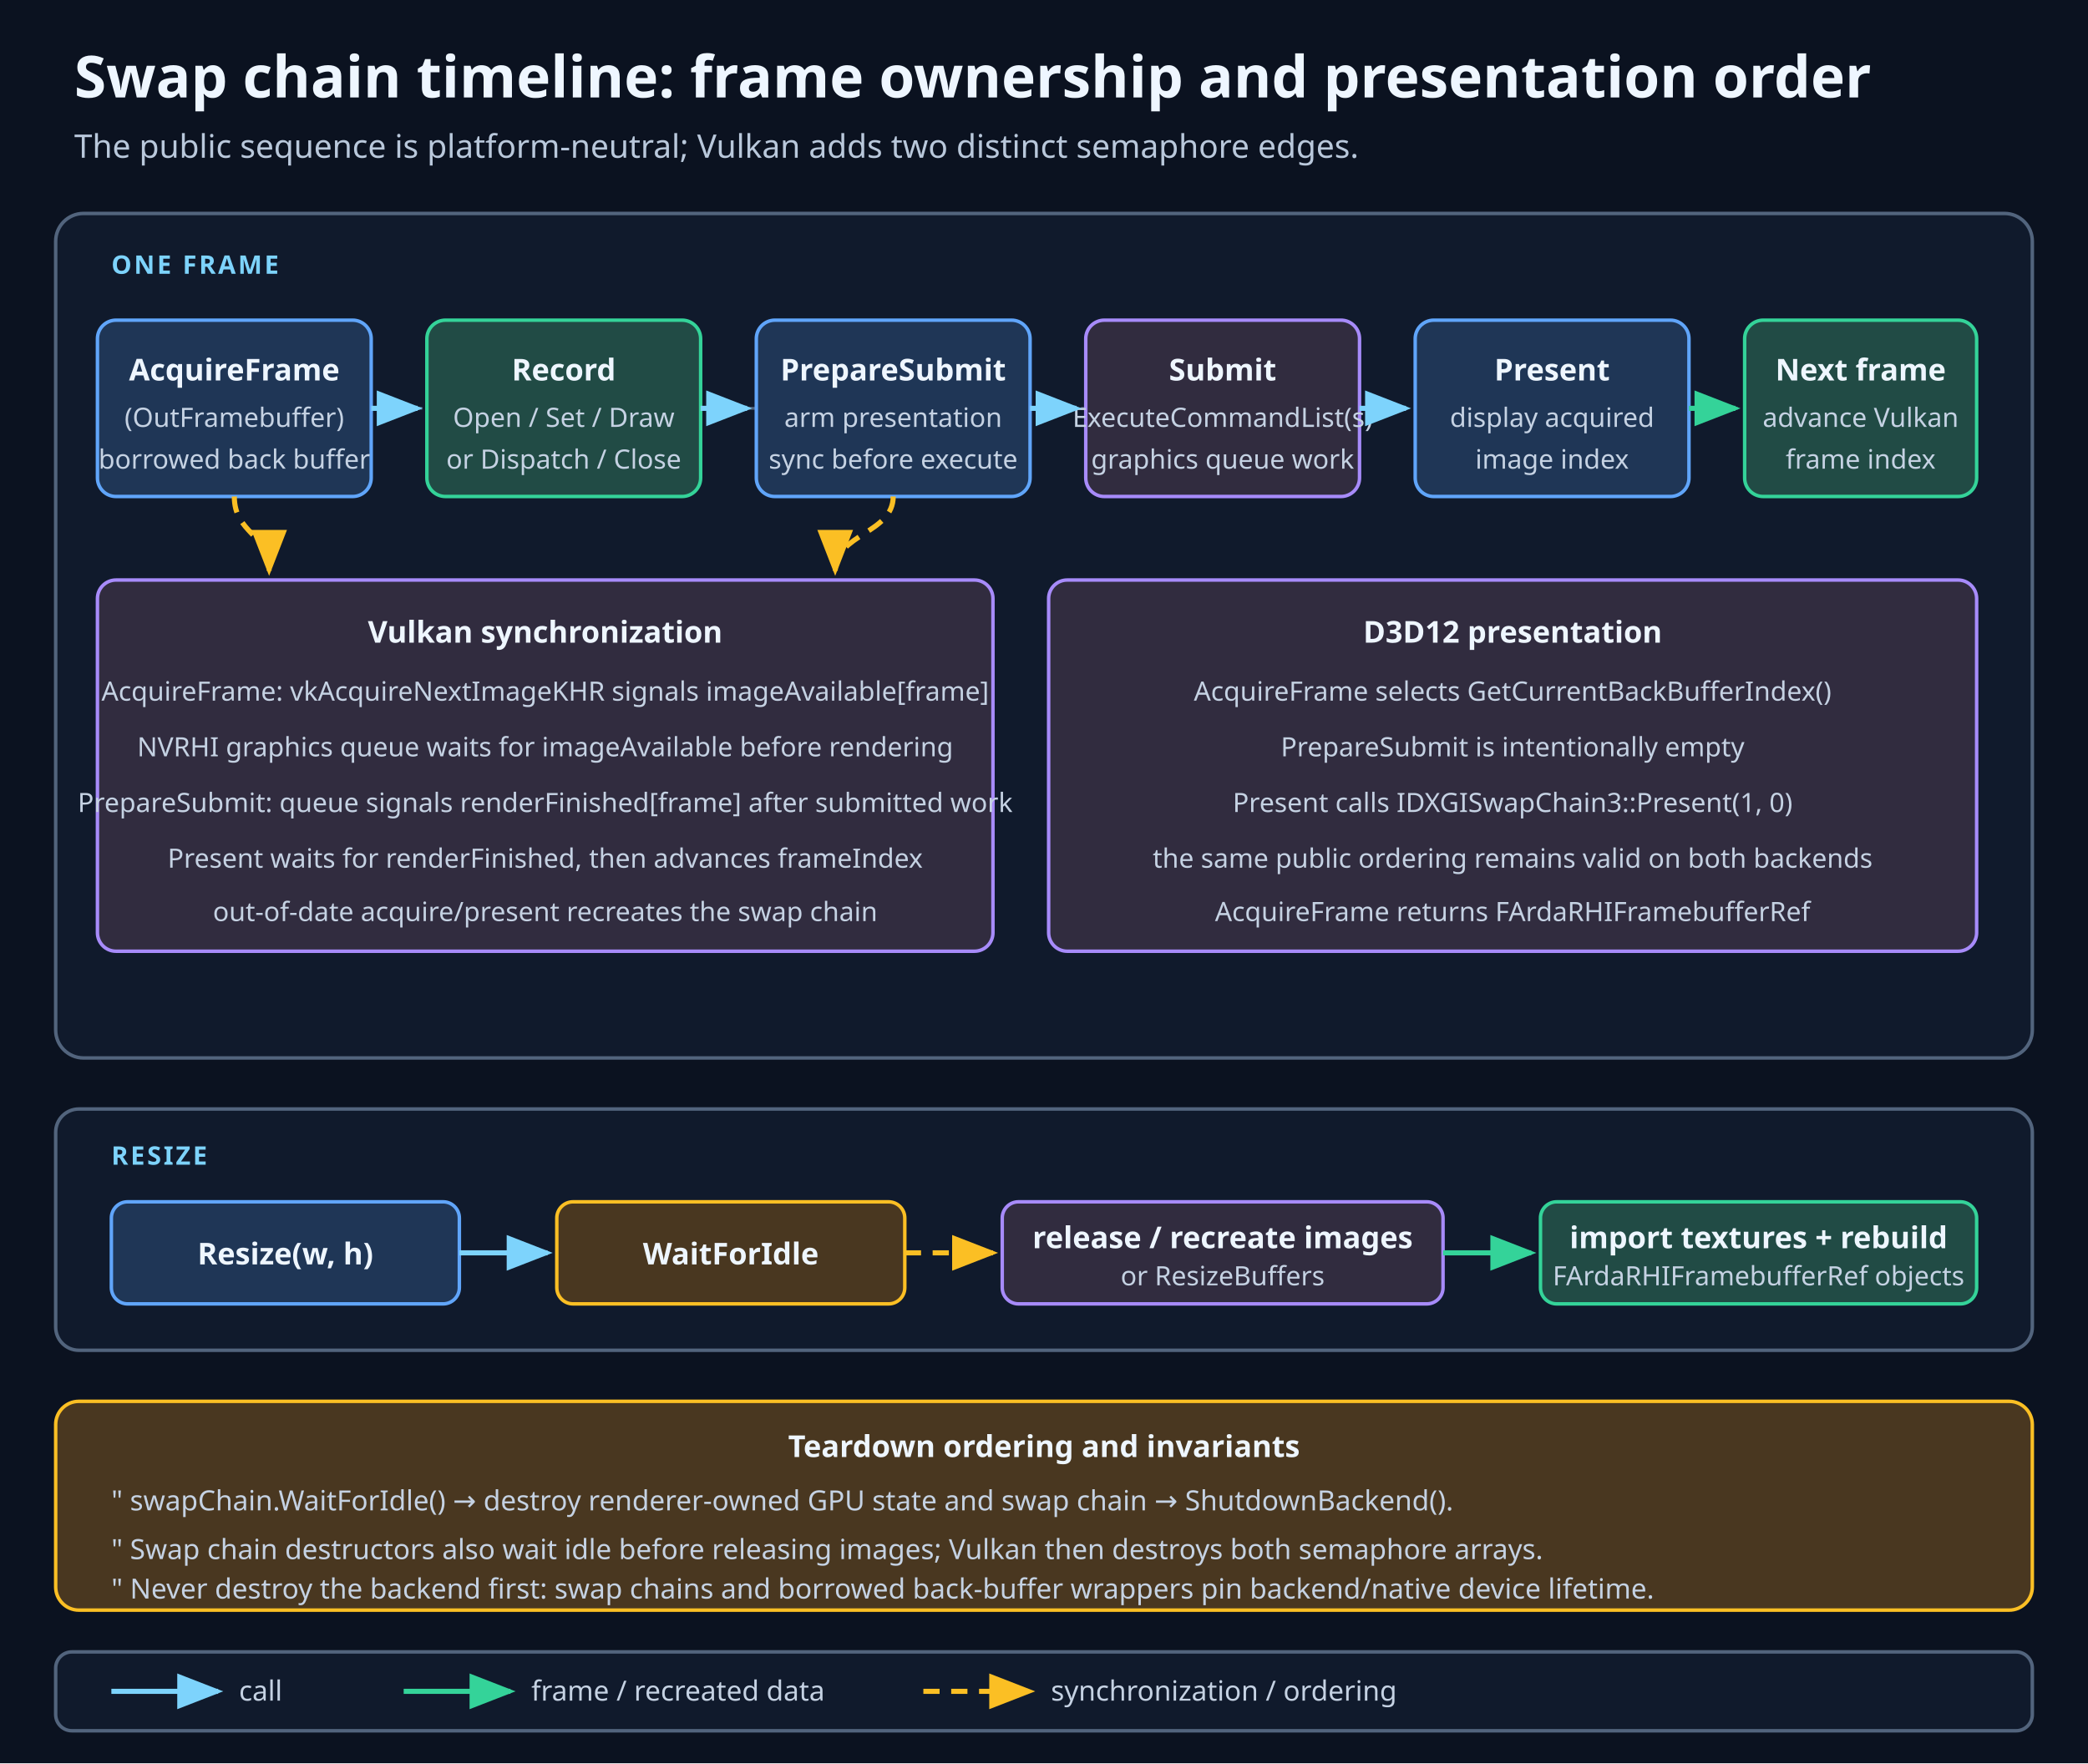
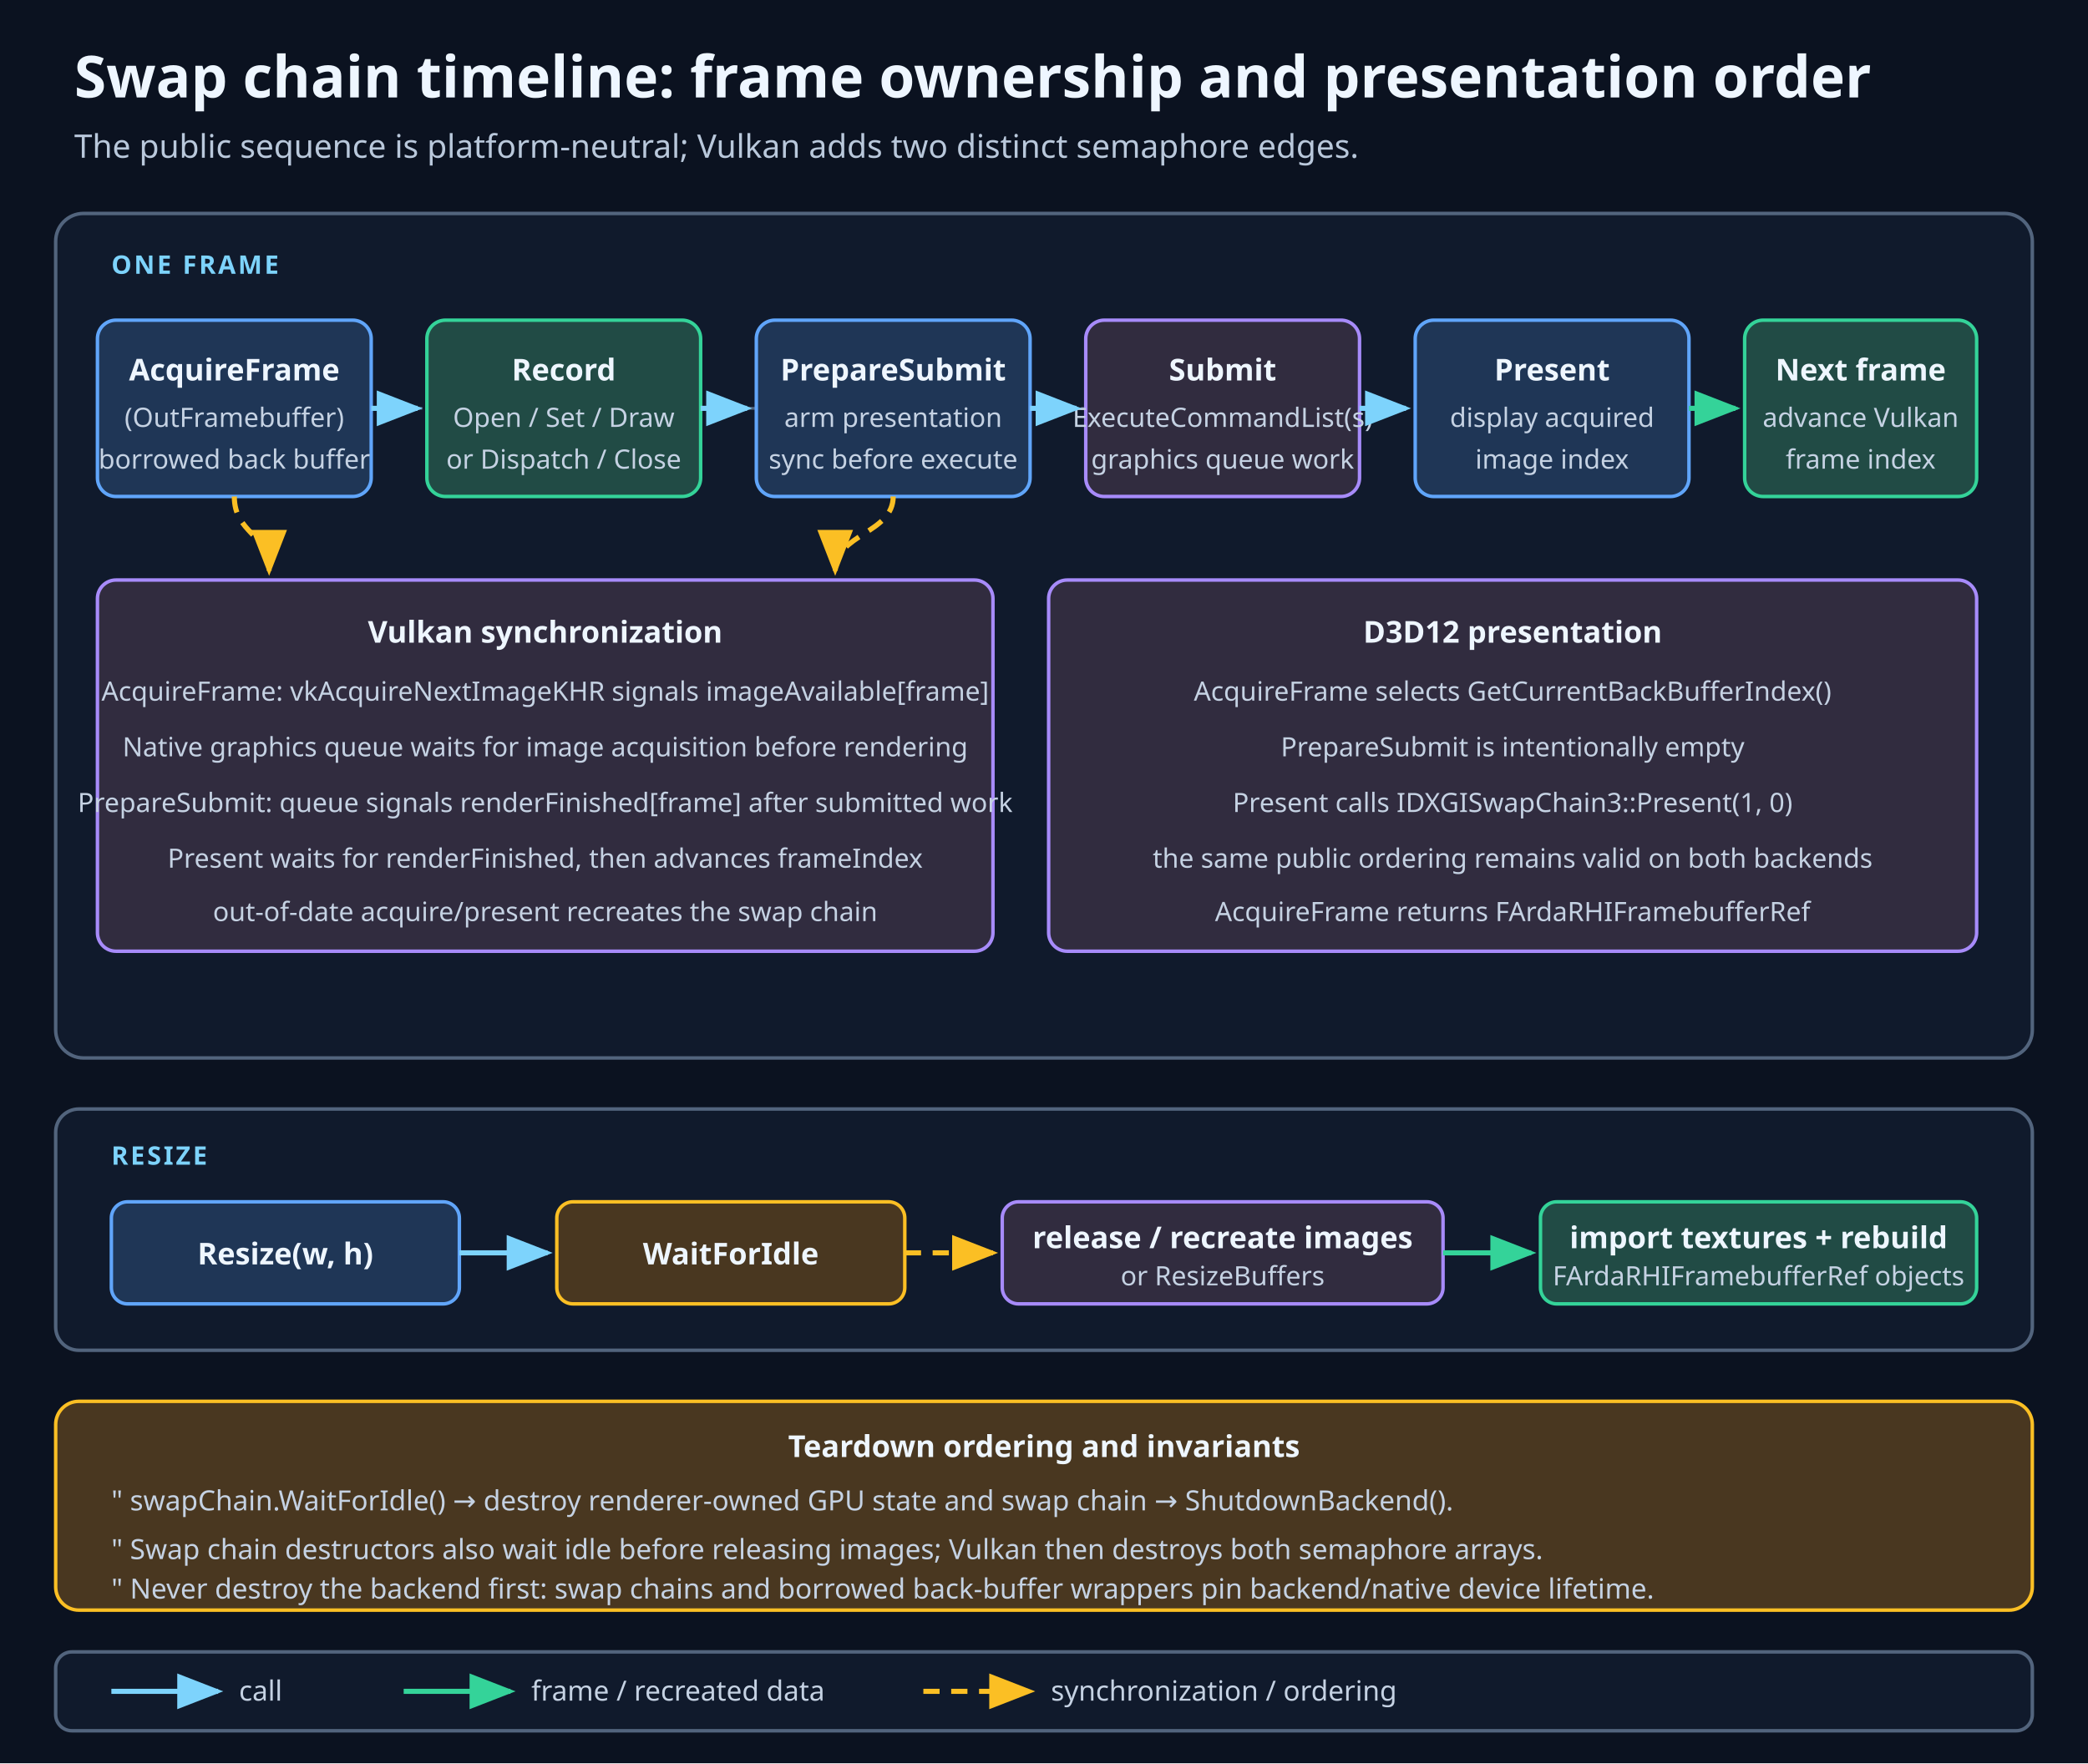
<svg xmlns="http://www.w3.org/2000/svg" width="900" height="760" viewBox="0 0 900 760" role="img" aria-labelledby="swapchain-title swapchain-desc">
  <defs>
    <marker id="call-arrow" markerWidth="9" markerHeight="7" refX="8" refY="3.5" orient="auto">
      <path d="M0 0 L9 3.5 L0 7 Z" fill="#7dd3fc" />
    </marker>
    <marker id="data-arrow" markerWidth="9" markerHeight="7" refX="8" refY="3.5" orient="auto">
      <path d="M0 0 L9 3.5 L0 7 Z" fill="#34d399" />
    </marker>
    <marker id="guard-arrow" markerWidth="9" markerHeight="7" refX="8" refY="3.5" orient="auto">
      <path d="M0 0 L9 3.5 L0 7 Z" fill="#fbbf24" />
    </marker>
    <style>
      .bg{fill:#0b1220}.panel{fill:#101a2c;stroke:#52647d;stroke-width:1.5}.api{fill:#1f3656;stroke:#60a5fa;stroke-width:1.5}.data{fill:#214b45;stroke:#34d399;stroke-width:1.5}.guard{fill:#493720;stroke:#fbbf24;stroke-width:1.5}.native{fill:#312c3f;stroke:#a78bfa;stroke-width:1.5}
      .title{font:700 25px system-ui,sans-serif;fill:#eef6ff}.sub{font:14px system-ui,sans-serif;fill:#b9c8db}.label{font:600 13px system-ui,sans-serif;fill:#eef6ff;text-anchor:middle}.small{font:11.5px system-ui,sans-serif;fill:#c5d2e3;text-anchor:middle}.note{font:12px system-ui,sans-serif;fill:#c5d2e3}.lane{font:700 11px system-ui,sans-serif;fill:#7dd3fc;letter-spacing:1px}.call{fill:none;stroke:#7dd3fc;stroke-width:2.2;marker-end:url(#call-arrow)}.output{fill:none;stroke:#34d399;stroke-width:2.2;marker-end:url(#data-arrow)}.guardline{fill:none;stroke:#fbbf24;stroke-width:2.2;stroke-dasharray:7 5;marker-end:url(#guard-arrow)}.lifeline{stroke:#52647d;stroke-width:1.2;stroke-dasharray:4 5}
    </style>
  </defs>
  <rect class="bg" width="900" height="760" />
  <text class="title" x="32" y="42">Swap chain timeline: frame ownership and presentation order</text>
  <text class="sub" x="32" y="68">The public sequence is platform-neutral; Vulkan adds two distinct semaphore edges.</text>
  <rect class="panel" x="24" y="92" width="852" height="364" rx="12" />
  <text class="lane" x="48" y="118">ONE FRAME</text>
  <line class="lifeline" x1="70" y1="176" x2="834" y2="176" />
  <rect class="api" x="42" y="138" width="118" height="76" rx="8" />
  <text class="label" x="101" y="164">AcquireFrame</text>
  <text class="small" x="101" y="184">(OutFramebuffer)</text>
  <text class="small" x="101" y="202">borrowed back buffer</text>
  <rect class="data" x="184" y="138" width="118" height="76" rx="8" />
  <text class="label" x="243" y="164">Record</text>
  <text class="small" x="243" y="184">Open / Set / Draw</text>
  <text class="small" x="243" y="202">or Dispatch / Close</text>
  <path class="call" d="M160 176 H180" />
  <rect class="api" x="326" y="138" width="118" height="76" rx="8" />
  <text class="label" x="385" y="164">PrepareSubmit</text>
  <text class="small" x="385" y="184">arm presentation</text>
  <text class="small" x="385" y="202">sync before execute</text>
  <path class="call" d="M302 176 H322" />
  <rect class="native" x="468" y="138" width="118" height="76" rx="8" />
  <text class="label" x="527" y="164">Submit</text>
  <text class="small" x="527" y="184">ExecuteCommandList(s)</text>
  <text class="small" x="527" y="202">graphics queue work</text>
  <path class="call" d="M444 176 H464" />
  <rect class="api" x="610" y="138" width="118" height="76" rx="8" />
  <text class="label" x="669" y="164">Present</text>
  <text class="small" x="669" y="184">display acquired</text>
  <text class="small" x="669" y="202">image index</text>
  <path class="call" d="M586 176 H606" />
  <rect class="data" x="752" y="138" width="100" height="76" rx="8" />
  <text class="label" x="802" y="164">Next frame</text>
  <text class="small" x="802" y="184">advance Vulkan</text>
  <text class="small" x="802" y="202">frame index</text>
  <path class="output" d="M728 176 H748" />
  <rect class="native" x="42" y="250" width="386" height="160" rx="8" />
  <text class="label" x="235" y="277">Vulkan synchronization</text>
  <text class="small" x="235" y="302">AcquireFrame: vkAcquireNextImageKHR signals imageAvailable[frame]</text>
-   <text class="small" x="235" y="326">NVRHI graphics queue waits for imageAvailable before rendering</text>
+   <text class="small" x="235" y="326">Native graphics queue waits for image acquisition before rendering</text>
  <text class="small" x="235" y="350">PrepareSubmit: queue signals renderFinished[frame] after submitted work</text>
  <text class="small" x="235" y="374">Present waits for renderFinished, then advances frameIndex</text>
  <text class="small" x="235" y="397">out-of-date acquire/present recreates the swap chain</text>
  <path class="guardline" d="M101 214 C101 230 116 230 116 246" />
  <path class="guardline" d="M385 214 C385 230 360 230 360 246" />
  <rect class="native" x="452" y="250" width="400" height="160" rx="8" />
  <text class="label" x="652" y="277">D3D12 presentation</text>
  <text class="small" x="652" y="302">AcquireFrame selects GetCurrentBackBufferIndex()</text>
  <text class="small" x="652" y="326">PrepareSubmit is intentionally empty</text>
  <text class="small" x="652" y="350">Present calls IDXGISwapChain3::Present(1, 0)</text>
  <text class="small" x="652" y="374">the same public ordering remains valid on both backends</text>
  <text class="small" x="652" y="397">AcquireFrame returns FArdaRHIFramebufferRef</text>
  <rect class="panel" x="24" y="478" width="852" height="104" rx="10" />
  <text class="lane" x="48" y="502">RESIZE</text>
  <rect class="api" x="48" y="518" width="150" height="44" rx="7" />
  <text class="label" x="123" y="545">Resize(w, h)</text>
  <rect class="guard" x="240" y="518" width="150" height="44" rx="7" />
  <text class="label" x="315" y="545">WaitForIdle</text>
  <rect class="native" x="432" y="518" width="190" height="44" rx="7" />
  <text class="label" x="527" y="538">release / recreate images</text>
  <text class="small" x="527" y="554">or ResizeBuffers</text>
  <rect class="data" x="664" y="518" width="188" height="44" rx="7" />
  <text class="label" x="758" y="538">import textures + rebuild</text>
  <text class="small" x="758" y="554">FArdaRHIFramebufferRef objects</text>
  <path class="call" d="M198 540 H236" />
  <path class="guardline" d="M390 540 H428" />
  <path class="output" d="M622 540 H660" />
  <rect class="guard" x="24" y="604" width="852" height="90" rx="10" />
  <text class="label" x="450" y="628">Teardown ordering and invariants</text>
  <text class="note" x="48" y="651">" swapChain.WaitForIdle() → destroy renderer-owned GPU state and swap chain → ShutdownBackend().</text>
  <text class="note" x="48" y="672">" Swap chain destructors also wait idle before releasing images; Vulkan then destroys both semaphore arrays.</text>
  <text class="note" x="48" y="689">" Never destroy the backend first: swap chains and borrowed back-buffer wrappers pin backend/native device lifetime.</text>
  <rect class="panel" x="24" y="712" width="852" height="34" rx="7" />
  <path class="call" d="M48 729 H94" />
  <text class="note" x="103" y="733">call</text>
  <path class="output" d="M174 729 H220" />
  <text class="note" x="229" y="733">frame / recreated data</text>
  <path class="guardline" d="M398 729 H444" />
  <text class="note" x="453" y="733">synchronization / ordering</text>
</svg>
